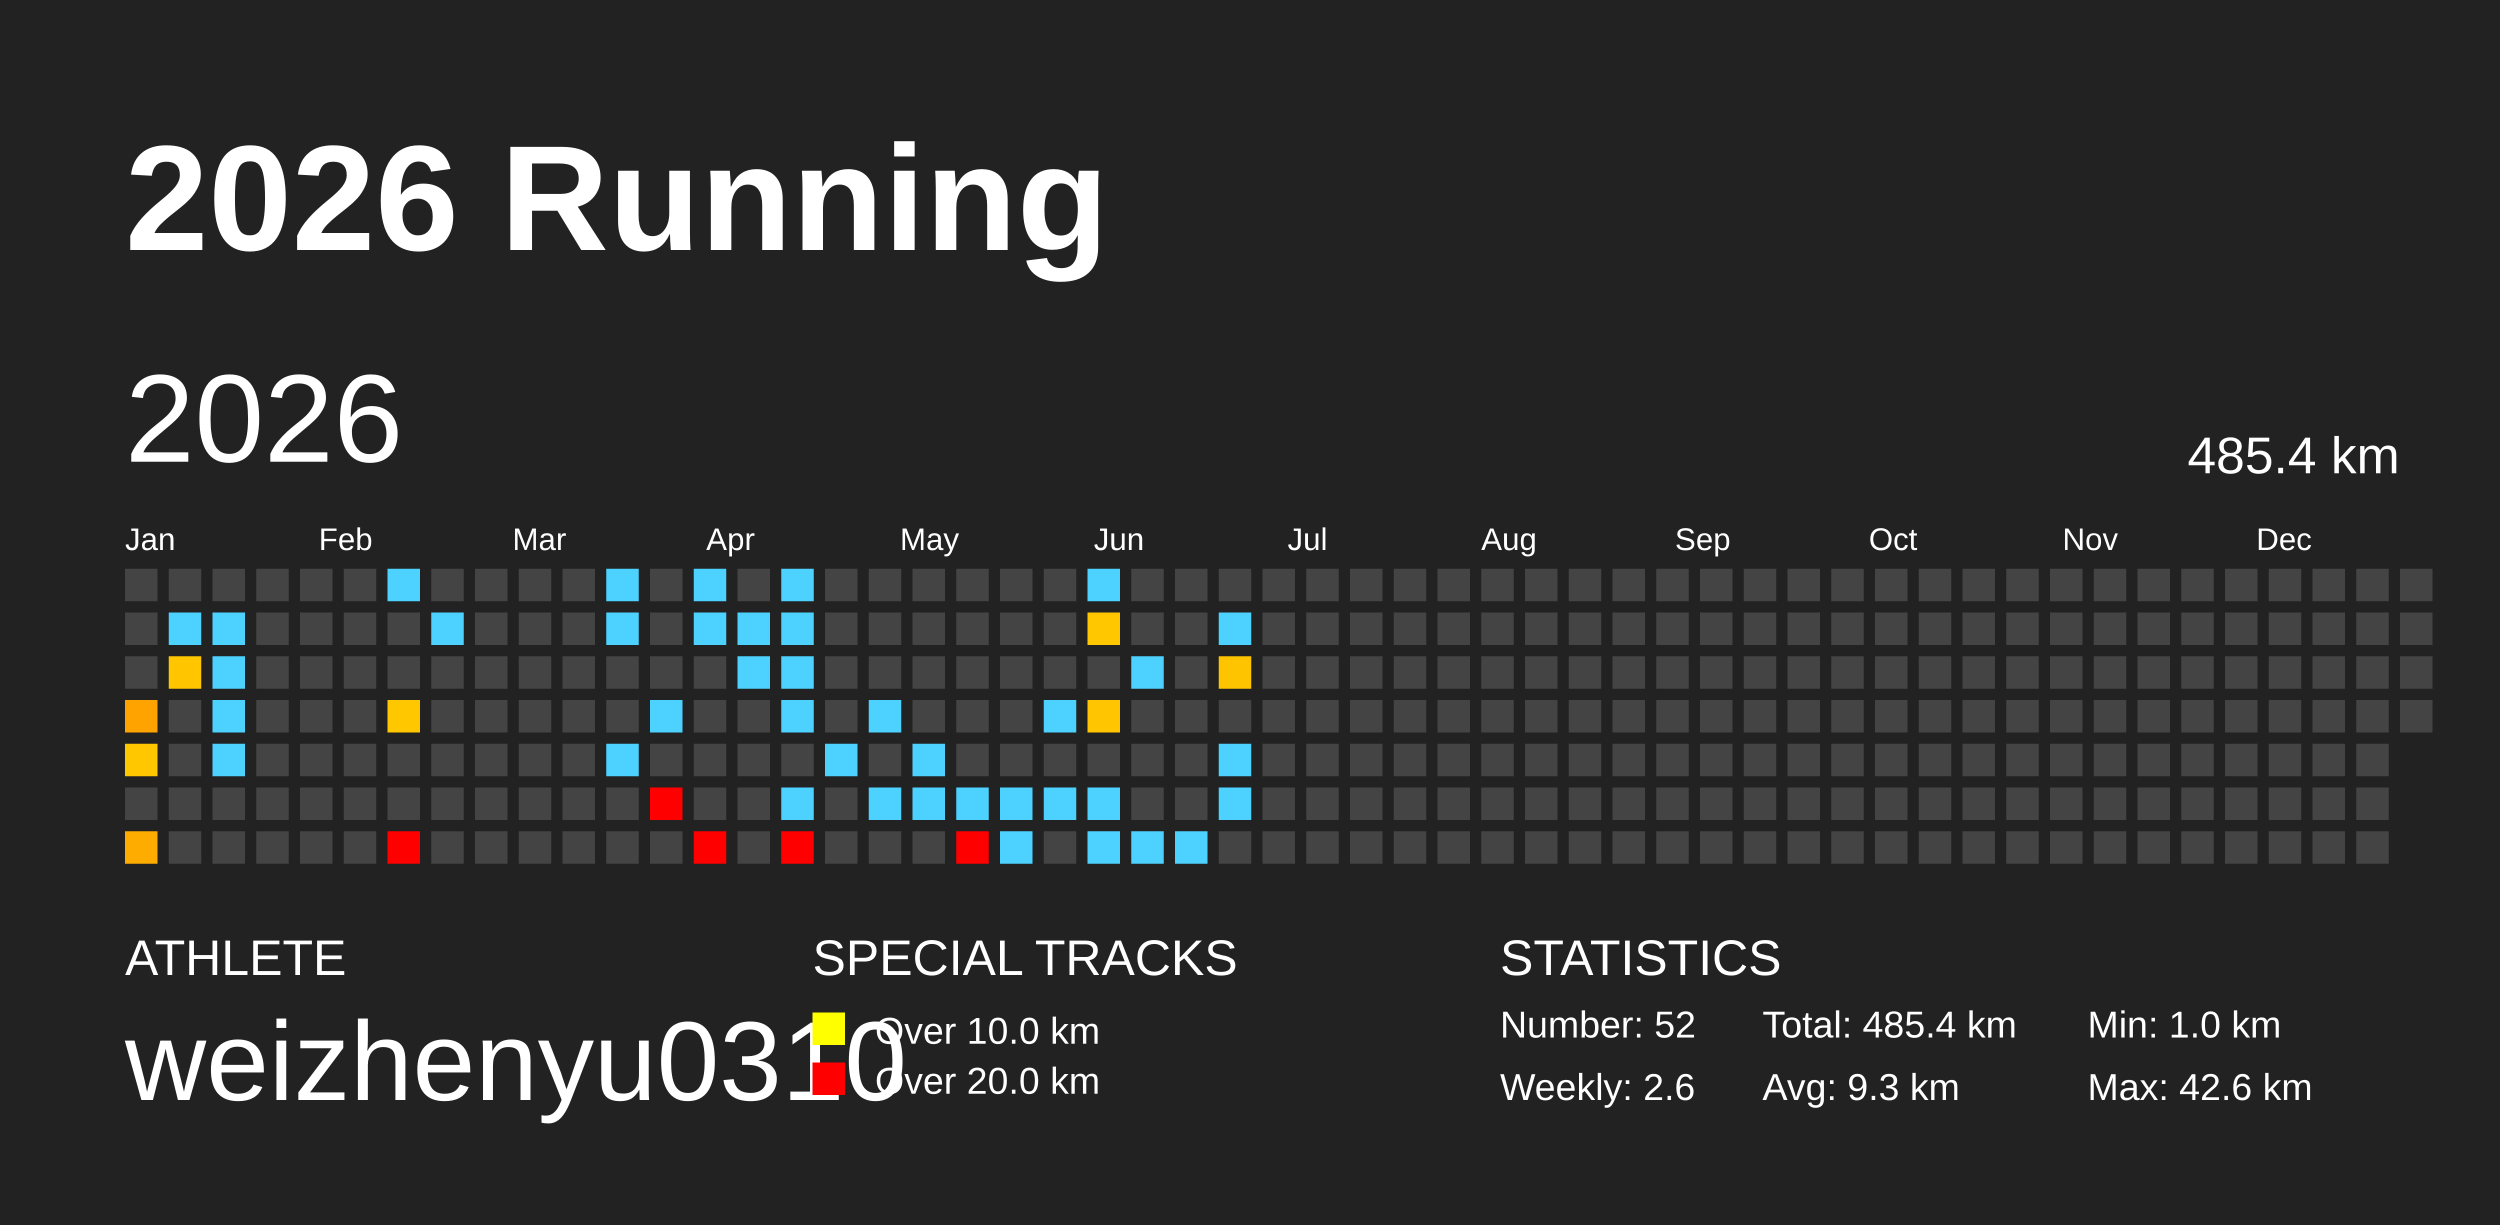
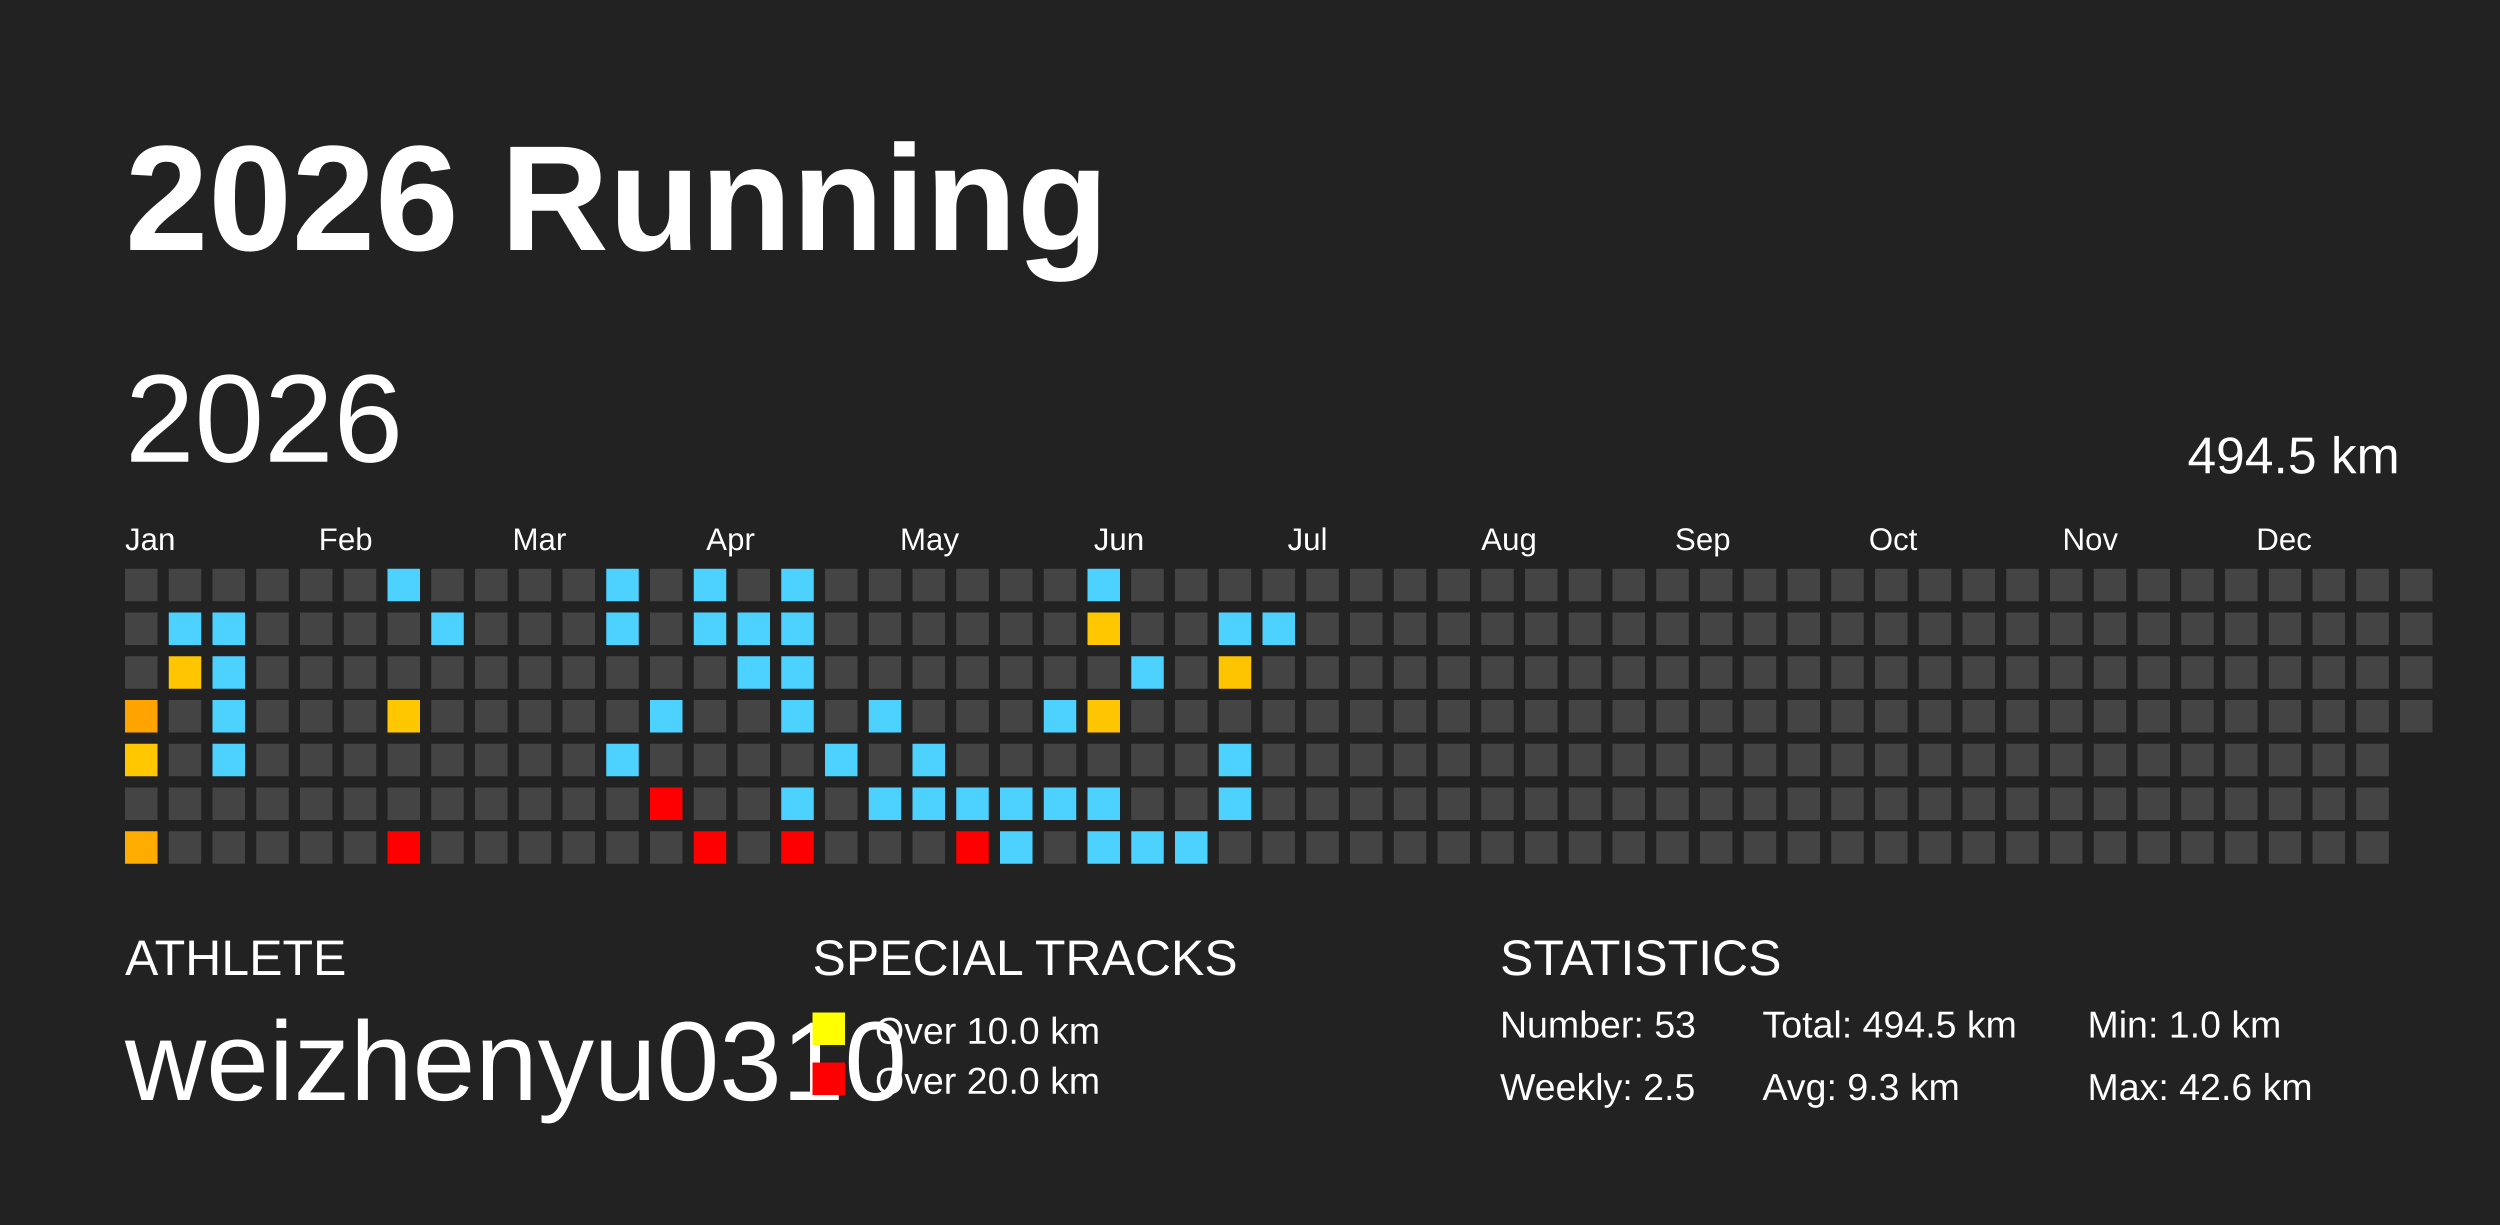
<svg xmlns="http://www.w3.org/2000/svg" baseProfile="full" height="98mm" version="1.1" viewBox="0,0,200,98" width="200mm">
  <defs />
  <rect fill="#222222" height="98" width="200" x="0" y="0" />
  <text fill="#FFFFFF" style="font-size:12px; font-family:Arial; font-weight:bold;" x="10" y="20">2026 Running</text>
  <text fill="#FFFFFF" style="font-size:4px; font-family:Arial" x="10" y="78">ATHLETE</text>
  <text fill="#FFFFFF" style="font-size:9px; font-family:Arial" x="10" y="88">weizhenyu0310</text>
  <text fill="#FFFFFF" style="font-size:4px; font-family:Arial" x="65" y="78">SPECIAL TRACKS</text>
  <rect fill="yellow" height="2.6" width="2.6" x="65" y="81" />
  <text fill="#FFFFFF" style="font-size:3px; font-family:Arial" x="70" y="83.5">Over 10.0 km</text>
  <rect fill="red" height="2.6" width="2.6" x="65" y="85" />
  <text fill="#FFFFFF" style="font-size:3px; font-family:Arial" x="70" y="87.5">Over 20.0 km</text>
  <text fill="#FFFFFF" style="font-size:4px; font-family:Arial" x="120" y="78">STATISTICS</text>
-   <text fill="#FFFFFF" style="font-size:3px; font-family:Arial" x="120" y="83">Number: 52</text>
-   <text fill="#FFFFFF" style="font-size:3px; font-family:Arial" x="120" y="88">Weekly: 2.6</text>
-   <text fill="#FFFFFF" style="font-size:3px; font-family:Arial" x="141" y="83">Total: 485.4 km</text>
+   <text fill="#FFFFFF" style="font-size:3px; font-family:Arial" x="120" y="83">Number: 53</text>
+   <text fill="#FFFFFF" style="font-size:3px; font-family:Arial" x="120" y="88">Weekly: 2.5</text>
+   <text fill="#FFFFFF" style="font-size:3px; font-family:Arial" x="141" y="83">Total: 494.5 km</text>
  <text fill="#FFFFFF" style="font-size:3px; font-family:Arial" x="141" y="88">Avg: 9.3 km</text>
  <text fill="#FFFFFF" style="font-size:3px; font-family:Arial" x="167" y="83">Min: 1.0 km</text>
  <text fill="#FFFFFF" style="font-size:3px; font-family:Arial" x="167" y="88">Max: 42.6 km</text>
  <text dominant-baseline="hanging" fill="#FFFFFF" style="font-size:10.0px; font-family:Arial;" x="10" y="30">2026</text>
-   <text dominant-baseline="hanging" fill="#FFFFFF" style="font-size:4.125px; font-family:Arial;" x="175" y="35">485.4 km</text>
+   <text dominant-baseline="hanging" fill="#FFFFFF" style="font-size:4.125px; font-family:Arial;" x="175" y="35">494.5 km</text>
  <text fill="#FFFFFF" style="font-size:2.5px; font-family:Arial" x="10.0" y="44">Jan</text>
  <text fill="#FFFFFF" style="font-size:2.5px; font-family:Arial" x="25.5" y="44">Feb</text>
  <text fill="#FFFFFF" style="font-size:2.5px; font-family:Arial" x="41.0" y="44">Mar</text>
  <text fill="#FFFFFF" style="font-size:2.5px; font-family:Arial" x="56.5" y="44">Apr</text>
  <text fill="#FFFFFF" style="font-size:2.5px; font-family:Arial" x="72.0" y="44">May</text>
  <text fill="#FFFFFF" style="font-size:2.5px; font-family:Arial" x="87.5" y="44">Jun</text>
  <text fill="#FFFFFF" style="font-size:2.5px; font-family:Arial" x="103.0" y="44">Jul</text>
  <text fill="#FFFFFF" style="font-size:2.5px; font-family:Arial" x="118.5" y="44">Aug</text>
  <text fill="#FFFFFF" style="font-size:2.5px; font-family:Arial" x="134.0" y="44">Sep</text>
  <text fill="#FFFFFF" style="font-size:2.5px; font-family:Arial" x="149.5" y="44">Oct</text>
  <text fill="#FFFFFF" style="font-size:2.5px; font-family:Arial" x="165.0" y="44">Nov</text>
  <text fill="#FFFFFF" style="font-size:2.5px; font-family:Arial" x="180.5" y="44">Dec</text>
  <rect fill="#444444" height="2.6" width="2.6" x="10.0" y="45.5" />
  <rect fill="#444444" height="2.6" width="2.6" x="10.0" y="49.0" />
  <rect fill="#444444" height="2.6" width="2.6" x="10.0" y="52.5" />
  <rect fill="#ffa300" height="2.6" width="2.6" x="10.0" y="56.0" />
  <rect fill="#ffc700" height="2.6" width="2.6" x="10.0" y="59.5" />
  <rect fill="#444444" height="2.6" width="2.6" x="10.0" y="63.0" />
  <rect fill="#ffac00" height="2.6" width="2.6" x="10.0" y="66.5" />
  <rect fill="#444444" height="2.6" width="2.6" x="13.5" y="45.5" />
  <rect fill="#4dd2ff" height="2.6" width="2.6" x="13.5" y="49.0" />
  <rect fill="#ffc600" height="2.6" width="2.6" x="13.5" y="52.5" />
  <rect fill="#444444" height="2.6" width="2.6" x="13.5" y="56.0" />
  <rect fill="#444444" height="2.6" width="2.6" x="13.5" y="59.5" />
  <rect fill="#444444" height="2.6" width="2.6" x="13.5" y="63.0" />
  <rect fill="#444444" height="2.6" width="2.6" x="13.5" y="66.5" />
  <rect fill="#444444" height="2.6" width="2.6" x="17.0" y="45.5" />
  <rect fill="#4dd2ff" height="2.6" width="2.6" x="17.0" y="49.0" />
  <rect fill="#4dd2ff" height="2.6" width="2.6" x="17.0" y="52.5" />
  <rect fill="#4dd2ff" height="2.6" width="2.6" x="17.0" y="56.0" />
  <rect fill="#4dd2ff" height="2.6" width="2.6" x="17.0" y="59.5" />
  <rect fill="#444444" height="2.6" width="2.6" x="17.0" y="63.0" />
  <rect fill="#444444" height="2.6" width="2.6" x="17.0" y="66.5" />
  <rect fill="#444444" height="2.6" width="2.6" x="20.5" y="45.5" />
  <rect fill="#444444" height="2.6" width="2.6" x="20.5" y="49.0" />
  <rect fill="#444444" height="2.6" width="2.6" x="20.5" y="52.5" />
  <rect fill="#444444" height="2.6" width="2.6" x="20.5" y="56.0" />
  <rect fill="#444444" height="2.6" width="2.6" x="20.5" y="59.5" />
  <rect fill="#444444" height="2.6" width="2.6" x="20.5" y="63.0" />
  <rect fill="#444444" height="2.6" width="2.6" x="20.5" y="66.5" />
  <rect fill="#444444" height="2.6" width="2.6" x="24.0" y="45.5" />
  <rect fill="#444444" height="2.6" width="2.6" x="24.0" y="49.0" />
  <rect fill="#444444" height="2.6" width="2.6" x="24.0" y="52.5" />
  <rect fill="#444444" height="2.6" width="2.6" x="24.0" y="56.0" />
  <rect fill="#444444" height="2.6" width="2.6" x="24.0" y="59.5" />
  <rect fill="#444444" height="2.6" width="2.6" x="24.0" y="63.0" />
  <rect fill="#444444" height="2.6" width="2.6" x="24.0" y="66.5" />
  <rect fill="#444444" height="2.6" width="2.6" x="27.5" y="45.5" />
  <rect fill="#444444" height="2.6" width="2.6" x="27.5" y="49.0" />
  <rect fill="#444444" height="2.6" width="2.6" x="27.5" y="52.5" />
  <rect fill="#444444" height="2.6" width="2.6" x="27.5" y="56.0" />
  <rect fill="#444444" height="2.6" width="2.6" x="27.5" y="59.5" />
  <rect fill="#444444" height="2.6" width="2.6" x="27.5" y="63.0" />
  <rect fill="#444444" height="2.6" width="2.6" x="27.5" y="66.5" />
  <rect fill="#4dd2ff" height="2.6" width="2.6" x="31.0" y="45.5" />
  <rect fill="#444444" height="2.6" width="2.6" x="31.0" y="49.0" />
  <rect fill="#444444" height="2.6" width="2.6" x="31.0" y="52.5" />
  <rect fill="#ffc700" height="2.6" width="2.6" x="31.0" y="56.0" />
  <rect fill="#444444" height="2.6" width="2.6" x="31.0" y="59.5" />
  <rect fill="#444444" height="2.6" width="2.6" x="31.0" y="63.0" />
  <rect fill="red" height="2.6" width="2.6" x="31.0" y="66.5" />
  <rect fill="#444444" height="2.6" width="2.6" x="34.5" y="45.5" />
  <rect fill="#4dd2ff" height="2.6" width="2.6" x="34.5" y="49.0" />
  <rect fill="#444444" height="2.6" width="2.6" x="34.5" y="52.5" />
  <rect fill="#444444" height="2.6" width="2.6" x="34.5" y="56.0" />
  <rect fill="#444444" height="2.6" width="2.6" x="34.5" y="59.5" />
  <rect fill="#444444" height="2.6" width="2.6" x="34.5" y="63.0" />
  <rect fill="#444444" height="2.6" width="2.6" x="34.5" y="66.5" />
  <rect fill="#444444" height="2.6" width="2.6" x="38.0" y="45.5" />
  <rect fill="#444444" height="2.6" width="2.6" x="38.0" y="49.0" />
  <rect fill="#444444" height="2.6" width="2.6" x="38.0" y="52.5" />
  <rect fill="#444444" height="2.6" width="2.6" x="38.0" y="56.0" />
  <rect fill="#444444" height="2.6" width="2.6" x="38.0" y="59.5" />
  <rect fill="#444444" height="2.6" width="2.6" x="38.0" y="63.0" />
  <rect fill="#444444" height="2.6" width="2.6" x="38.0" y="66.5" />
  <rect fill="#444444" height="2.6" width="2.6" x="41.5" y="45.5" />
  <rect fill="#444444" height="2.6" width="2.6" x="41.5" y="49.0" />
  <rect fill="#444444" height="2.6" width="2.6" x="41.5" y="52.5" />
  <rect fill="#444444" height="2.6" width="2.6" x="41.5" y="56.0" />
  <rect fill="#444444" height="2.6" width="2.6" x="41.5" y="59.5" />
  <rect fill="#444444" height="2.6" width="2.6" x="41.5" y="63.0" />
  <rect fill="#444444" height="2.6" width="2.6" x="41.5" y="66.5" />
  <rect fill="#444444" height="2.6" width="2.6" x="45.0" y="45.5" />
  <rect fill="#444444" height="2.6" width="2.6" x="45.0" y="49.0" />
  <rect fill="#444444" height="2.6" width="2.6" x="45.0" y="52.5" />
  <rect fill="#444444" height="2.6" width="2.6" x="45.0" y="56.0" />
  <rect fill="#444444" height="2.6" width="2.6" x="45.0" y="59.5" />
  <rect fill="#444444" height="2.6" width="2.6" x="45.0" y="63.0" />
  <rect fill="#444444" height="2.6" width="2.6" x="45.0" y="66.5" />
  <rect fill="#4dd2ff" height="2.6" width="2.6" x="48.5" y="45.5" />
  <rect fill="#4dd2ff" height="2.6" width="2.6" x="48.5" y="49.0" />
  <rect fill="#444444" height="2.6" width="2.6" x="48.5" y="52.5" />
  <rect fill="#444444" height="2.6" width="2.6" x="48.5" y="56.0" />
  <rect fill="#4dd2ff" height="2.6" width="2.6" x="48.5" y="59.5" />
  <rect fill="#444444" height="2.6" width="2.6" x="48.5" y="63.0" />
  <rect fill="#444444" height="2.6" width="2.6" x="48.5" y="66.5" />
  <rect fill="#444444" height="2.6" width="2.6" x="52.0" y="45.5" />
  <rect fill="#444444" height="2.6" width="2.6" x="52.0" y="49.0" />
  <rect fill="#444444" height="2.6" width="2.6" x="52.0" y="52.5" />
  <rect fill="#4dd2ff" height="2.6" width="2.6" x="52.0" y="56.0" />
  <rect fill="#444444" height="2.6" width="2.6" x="52.0" y="59.5" />
  <rect fill="red" height="2.6" width="2.6" x="52.0" y="63.0" />
  <rect fill="#444444" height="2.6" width="2.6" x="52.0" y="66.5" />
  <rect fill="#4dd2ff" height="2.6" width="2.6" x="55.5" y="45.5" />
  <rect fill="#4dd2ff" height="2.6" width="2.6" x="55.5" y="49.0" />
  <rect fill="#444444" height="2.6" width="2.6" x="55.5" y="52.5" />
  <rect fill="#444444" height="2.6" width="2.6" x="55.5" y="56.0" />
  <rect fill="#444444" height="2.6" width="2.6" x="55.5" y="59.5" />
  <rect fill="#444444" height="2.6" width="2.6" x="55.5" y="63.0" />
  <rect fill="red" height="2.6" width="2.6" x="55.5" y="66.5" />
  <rect fill="#444444" height="2.6" width="2.6" x="59.0" y="45.5" />
  <rect fill="#4dd2ff" height="2.6" width="2.6" x="59.0" y="49.0" />
  <rect fill="#4dd2ff" height="2.6" width="2.6" x="59.0" y="52.5" />
  <rect fill="#444444" height="2.6" width="2.6" x="59.0" y="56.0" />
  <rect fill="#444444" height="2.6" width="2.6" x="59.0" y="59.5" />
  <rect fill="#444444" height="2.6" width="2.6" x="59.0" y="63.0" />
  <rect fill="#444444" height="2.6" width="2.6" x="59.0" y="66.5" />
  <rect fill="#4dd2ff" height="2.6" width="2.6" x="62.5" y="45.5" />
  <rect fill="#4dd2ff" height="2.6" width="2.6" x="62.5" y="49.0" />
  <rect fill="#4dd2ff" height="2.6" width="2.6" x="62.5" y="52.5" />
  <rect fill="#4dd2ff" height="2.6" width="2.6" x="62.5" y="56.0" />
  <rect fill="#444444" height="2.6" width="2.6" x="62.5" y="59.5" />
  <rect fill="#4dd2ff" height="2.6" width="2.6" x="62.5" y="63.0" />
  <rect fill="red" height="2.6" width="2.6" x="62.5" y="66.5" />
  <rect fill="#444444" height="2.6" width="2.6" x="66.0" y="45.5" />
  <rect fill="#444444" height="2.6" width="2.6" x="66.0" y="49.0" />
  <rect fill="#444444" height="2.6" width="2.6" x="66.0" y="52.5" />
  <rect fill="#444444" height="2.6" width="2.6" x="66.0" y="56.0" />
  <rect fill="#4dd2ff" height="2.6" width="2.6" x="66.0" y="59.5" />
  <rect fill="#444444" height="2.6" width="2.6" x="66.0" y="63.0" />
  <rect fill="#444444" height="2.6" width="2.6" x="66.0" y="66.5" />
  <rect fill="#444444" height="2.6" width="2.6" x="69.5" y="45.5" />
  <rect fill="#444444" height="2.6" width="2.6" x="69.5" y="49.0" />
  <rect fill="#444444" height="2.6" width="2.6" x="69.5" y="52.5" />
  <rect fill="#4dd2ff" height="2.6" width="2.6" x="69.5" y="56.0" />
  <rect fill="#444444" height="2.6" width="2.6" x="69.5" y="59.5" />
  <rect fill="#4dd2ff" height="2.6" width="2.6" x="69.5" y="63.0" />
  <rect fill="#444444" height="2.6" width="2.6" x="69.5" y="66.5" />
  <rect fill="#444444" height="2.6" width="2.6" x="73.0" y="45.5" />
  <rect fill="#444444" height="2.6" width="2.6" x="73.0" y="49.0" />
  <rect fill="#444444" height="2.6" width="2.6" x="73.0" y="52.5" />
  <rect fill="#444444" height="2.6" width="2.6" x="73.0" y="56.0" />
  <rect fill="#4dd2ff" height="2.6" width="2.6" x="73.0" y="59.5" />
  <rect fill="#4dd2ff" height="2.6" width="2.6" x="73.0" y="63.0" />
  <rect fill="#444444" height="2.6" width="2.6" x="73.0" y="66.5" />
  <rect fill="#444444" height="2.6" width="2.6" x="76.5" y="45.5" />
  <rect fill="#444444" height="2.6" width="2.6" x="76.5" y="49.0" />
  <rect fill="#444444" height="2.6" width="2.6" x="76.5" y="52.5" />
  <rect fill="#444444" height="2.6" width="2.6" x="76.5" y="56.0" />
  <rect fill="#444444" height="2.6" width="2.6" x="76.5" y="59.5" />
  <rect fill="#4dd2ff" height="2.6" width="2.6" x="76.5" y="63.0" />
  <rect fill="red" height="2.6" width="2.6" x="76.5" y="66.5" />
  <rect fill="#444444" height="2.6" width="2.6" x="80.0" y="45.5" />
  <rect fill="#444444" height="2.6" width="2.6" x="80.0" y="49.0" />
  <rect fill="#444444" height="2.6" width="2.6" x="80.0" y="52.5" />
  <rect fill="#444444" height="2.6" width="2.6" x="80.0" y="56.0" />
  <rect fill="#444444" height="2.6" width="2.6" x="80.0" y="59.5" />
  <rect fill="#4dd2ff" height="2.6" width="2.6" x="80.0" y="63.0" />
  <rect fill="#4dd2ff" height="2.6" width="2.6" x="80.0" y="66.5" />
  <rect fill="#444444" height="2.6" width="2.6" x="83.5" y="45.5" />
  <rect fill="#444444" height="2.6" width="2.6" x="83.5" y="49.0" />
  <rect fill="#444444" height="2.6" width="2.6" x="83.5" y="52.5" />
  <rect fill="#4dd2ff" height="2.6" width="2.6" x="83.5" y="56.0" />
  <rect fill="#444444" height="2.6" width="2.6" x="83.5" y="59.5" />
  <rect fill="#4dd2ff" height="2.6" width="2.6" x="83.5" y="63.0" />
  <rect fill="#444444" height="2.6" width="2.6" x="83.5" y="66.5" />
  <rect fill="#4dd2ff" height="2.6" width="2.6" x="87.0" y="45.5" />
  <rect fill="#ffc700" height="2.6" width="2.6" x="87.0" y="49.0" />
  <rect fill="#444444" height="2.6" width="2.6" x="87.0" y="52.5" />
  <rect fill="#ffc500" height="2.6" width="2.6" x="87.0" y="56.0" />
  <rect fill="#444444" height="2.6" width="2.6" x="87.0" y="59.5" />
  <rect fill="#4dd2ff" height="2.6" width="2.6" x="87.0" y="63.0" />
  <rect fill="#4dd2ff" height="2.6" width="2.6" x="87.0" y="66.5" />
  <rect fill="#444444" height="2.6" width="2.6" x="90.5" y="45.5" />
  <rect fill="#444444" height="2.6" width="2.6" x="90.5" y="49.0" />
  <rect fill="#4dd2ff" height="2.6" width="2.6" x="90.5" y="52.5" />
  <rect fill="#444444" height="2.6" width="2.6" x="90.5" y="56.0" />
  <rect fill="#444444" height="2.6" width="2.6" x="90.5" y="59.5" />
  <rect fill="#444444" height="2.6" width="2.6" x="90.5" y="63.0" />
  <rect fill="#4dd2ff" height="2.6" width="2.6" x="90.5" y="66.5" />
  <rect fill="#444444" height="2.6" width="2.6" x="94.0" y="45.5" />
  <rect fill="#444444" height="2.6" width="2.6" x="94.0" y="49.0" />
  <rect fill="#444444" height="2.6" width="2.6" x="94.0" y="52.5" />
  <rect fill="#444444" height="2.6" width="2.6" x="94.0" y="56.0" />
  <rect fill="#444444" height="2.6" width="2.6" x="94.0" y="59.5" />
  <rect fill="#444444" height="2.6" width="2.6" x="94.0" y="63.0" />
  <rect fill="#4dd2ff" height="2.6" width="2.6" x="94.0" y="66.5" />
  <rect fill="#444444" height="2.6" width="2.6" x="97.5" y="45.5" />
  <rect fill="#4dd2ff" height="2.6" width="2.6" x="97.5" y="49.0" />
  <rect fill="#ffc400" height="2.6" width="2.6" x="97.5" y="52.5" />
  <rect fill="#444444" height="2.6" width="2.6" x="97.5" y="56.0" />
  <rect fill="#4dd2ff" height="2.6" width="2.6" x="97.5" y="59.5" />
  <rect fill="#4dd2ff" height="2.6" width="2.6" x="97.5" y="63.0" />
  <rect fill="#444444" height="2.6" width="2.6" x="97.5" y="66.5" />
  <rect fill="#444444" height="2.6" width="2.6" x="101.0" y="45.5" />
-   <rect fill="#444444" height="2.6" width="2.6" x="101.0" y="49.0" />
+   <rect fill="#4dd2ff" height="2.6" width="2.6" x="101.0" y="49.0" />
  <rect fill="#444444" height="2.6" width="2.6" x="101.0" y="52.5" />
  <rect fill="#444444" height="2.6" width="2.6" x="101.0" y="56.0" />
  <rect fill="#444444" height="2.6" width="2.6" x="101.0" y="59.5" />
  <rect fill="#444444" height="2.6" width="2.6" x="101.0" y="63.0" />
  <rect fill="#444444" height="2.6" width="2.6" x="101.0" y="66.5" />
  <rect fill="#444444" height="2.6" width="2.6" x="104.5" y="45.5" />
  <rect fill="#444444" height="2.6" width="2.6" x="104.5" y="49.0" />
  <rect fill="#444444" height="2.6" width="2.6" x="104.5" y="52.5" />
  <rect fill="#444444" height="2.6" width="2.6" x="104.5" y="56.0" />
  <rect fill="#444444" height="2.6" width="2.6" x="104.5" y="59.5" />
  <rect fill="#444444" height="2.6" width="2.6" x="104.5" y="63.0" />
  <rect fill="#444444" height="2.6" width="2.6" x="104.5" y="66.5" />
  <rect fill="#444444" height="2.6" width="2.6" x="108.0" y="45.5" />
  <rect fill="#444444" height="2.6" width="2.6" x="108.0" y="49.0" />
  <rect fill="#444444" height="2.6" width="2.6" x="108.0" y="52.5" />
  <rect fill="#444444" height="2.6" width="2.6" x="108.0" y="56.0" />
  <rect fill="#444444" height="2.6" width="2.6" x="108.0" y="59.5" />
  <rect fill="#444444" height="2.6" width="2.6" x="108.0" y="63.0" />
  <rect fill="#444444" height="2.6" width="2.6" x="108.0" y="66.5" />
  <rect fill="#444444" height="2.6" width="2.6" x="111.5" y="45.5" />
  <rect fill="#444444" height="2.6" width="2.6" x="111.5" y="49.0" />
  <rect fill="#444444" height="2.6" width="2.6" x="111.5" y="52.5" />
  <rect fill="#444444" height="2.6" width="2.6" x="111.5" y="56.0" />
  <rect fill="#444444" height="2.6" width="2.6" x="111.5" y="59.5" />
  <rect fill="#444444" height="2.6" width="2.6" x="111.5" y="63.0" />
  <rect fill="#444444" height="2.6" width="2.6" x="111.5" y="66.5" />
  <rect fill="#444444" height="2.6" width="2.6" x="115.0" y="45.5" />
  <rect fill="#444444" height="2.6" width="2.6" x="115.0" y="49.0" />
  <rect fill="#444444" height="2.6" width="2.6" x="115.0" y="52.5" />
  <rect fill="#444444" height="2.6" width="2.6" x="115.0" y="56.0" />
  <rect fill="#444444" height="2.6" width="2.6" x="115.0" y="59.5" />
  <rect fill="#444444" height="2.6" width="2.6" x="115.0" y="63.0" />
  <rect fill="#444444" height="2.6" width="2.6" x="115.0" y="66.5" />
  <rect fill="#444444" height="2.6" width="2.6" x="118.5" y="45.5" />
  <rect fill="#444444" height="2.6" width="2.6" x="118.5" y="49.0" />
  <rect fill="#444444" height="2.6" width="2.6" x="118.5" y="52.5" />
  <rect fill="#444444" height="2.6" width="2.6" x="118.5" y="56.0" />
  <rect fill="#444444" height="2.6" width="2.6" x="118.5" y="59.5" />
  <rect fill="#444444" height="2.6" width="2.6" x="118.5" y="63.0" />
  <rect fill="#444444" height="2.6" width="2.6" x="118.5" y="66.5" />
  <rect fill="#444444" height="2.6" width="2.6" x="122.0" y="45.5" />
  <rect fill="#444444" height="2.6" width="2.6" x="122.0" y="49.0" />
  <rect fill="#444444" height="2.6" width="2.6" x="122.0" y="52.5" />
  <rect fill="#444444" height="2.6" width="2.6" x="122.0" y="56.0" />
  <rect fill="#444444" height="2.6" width="2.6" x="122.0" y="59.5" />
  <rect fill="#444444" height="2.6" width="2.6" x="122.0" y="63.0" />
  <rect fill="#444444" height="2.6" width="2.6" x="122.0" y="66.5" />
  <rect fill="#444444" height="2.6" width="2.6" x="125.5" y="45.5" />
  <rect fill="#444444" height="2.6" width="2.6" x="125.5" y="49.0" />
  <rect fill="#444444" height="2.6" width="2.6" x="125.5" y="52.5" />
  <rect fill="#444444" height="2.6" width="2.6" x="125.5" y="56.0" />
  <rect fill="#444444" height="2.6" width="2.6" x="125.5" y="59.5" />
  <rect fill="#444444" height="2.6" width="2.6" x="125.5" y="63.0" />
  <rect fill="#444444" height="2.6" width="2.6" x="125.5" y="66.5" />
  <rect fill="#444444" height="2.6" width="2.6" x="129.0" y="45.5" />
  <rect fill="#444444" height="2.6" width="2.6" x="129.0" y="49.0" />
  <rect fill="#444444" height="2.6" width="2.6" x="129.0" y="52.5" />
  <rect fill="#444444" height="2.6" width="2.6" x="129.0" y="56.0" />
  <rect fill="#444444" height="2.6" width="2.6" x="129.0" y="59.5" />
  <rect fill="#444444" height="2.6" width="2.6" x="129.0" y="63.0" />
  <rect fill="#444444" height="2.6" width="2.6" x="129.0" y="66.5" />
  <rect fill="#444444" height="2.6" width="2.6" x="132.5" y="45.5" />
  <rect fill="#444444" height="2.6" width="2.6" x="132.5" y="49.0" />
  <rect fill="#444444" height="2.6" width="2.6" x="132.5" y="52.5" />
  <rect fill="#444444" height="2.6" width="2.6" x="132.5" y="56.0" />
  <rect fill="#444444" height="2.6" width="2.6" x="132.5" y="59.5" />
  <rect fill="#444444" height="2.6" width="2.6" x="132.5" y="63.0" />
  <rect fill="#444444" height="2.6" width="2.6" x="132.5" y="66.5" />
  <rect fill="#444444" height="2.6" width="2.6" x="136.0" y="45.5" />
  <rect fill="#444444" height="2.6" width="2.6" x="136.0" y="49.0" />
  <rect fill="#444444" height="2.6" width="2.6" x="136.0" y="52.5" />
  <rect fill="#444444" height="2.6" width="2.6" x="136.0" y="56.0" />
  <rect fill="#444444" height="2.6" width="2.6" x="136.0" y="59.5" />
  <rect fill="#444444" height="2.6" width="2.6" x="136.0" y="63.0" />
  <rect fill="#444444" height="2.6" width="2.6" x="136.0" y="66.5" />
  <rect fill="#444444" height="2.6" width="2.6" x="139.5" y="45.5" />
  <rect fill="#444444" height="2.6" width="2.6" x="139.5" y="49.0" />
  <rect fill="#444444" height="2.6" width="2.6" x="139.5" y="52.5" />
  <rect fill="#444444" height="2.6" width="2.6" x="139.5" y="56.0" />
  <rect fill="#444444" height="2.6" width="2.6" x="139.5" y="59.5" />
  <rect fill="#444444" height="2.6" width="2.6" x="139.5" y="63.0" />
  <rect fill="#444444" height="2.6" width="2.6" x="139.5" y="66.5" />
  <rect fill="#444444" height="2.6" width="2.6" x="143.0" y="45.5" />
  <rect fill="#444444" height="2.6" width="2.6" x="143.0" y="49.0" />
  <rect fill="#444444" height="2.6" width="2.6" x="143.0" y="52.5" />
  <rect fill="#444444" height="2.6" width="2.6" x="143.0" y="56.0" />
  <rect fill="#444444" height="2.6" width="2.6" x="143.0" y="59.5" />
  <rect fill="#444444" height="2.6" width="2.6" x="143.0" y="63.0" />
  <rect fill="#444444" height="2.6" width="2.6" x="143.0" y="66.5" />
  <rect fill="#444444" height="2.6" width="2.6" x="146.5" y="45.5" />
  <rect fill="#444444" height="2.6" width="2.6" x="146.5" y="49.0" />
  <rect fill="#444444" height="2.6" width="2.6" x="146.5" y="52.5" />
  <rect fill="#444444" height="2.6" width="2.6" x="146.5" y="56.0" />
  <rect fill="#444444" height="2.6" width="2.6" x="146.5" y="59.5" />
  <rect fill="#444444" height="2.6" width="2.6" x="146.5" y="63.0" />
  <rect fill="#444444" height="2.6" width="2.6" x="146.5" y="66.5" />
  <rect fill="#444444" height="2.6" width="2.6" x="150.0" y="45.5" />
  <rect fill="#444444" height="2.6" width="2.6" x="150.0" y="49.0" />
  <rect fill="#444444" height="2.6" width="2.6" x="150.0" y="52.5" />
  <rect fill="#444444" height="2.6" width="2.6" x="150.0" y="56.0" />
  <rect fill="#444444" height="2.6" width="2.6" x="150.0" y="59.5" />
  <rect fill="#444444" height="2.6" width="2.6" x="150.0" y="63.0" />
  <rect fill="#444444" height="2.6" width="2.6" x="150.0" y="66.5" />
  <rect fill="#444444" height="2.6" width="2.6" x="153.5" y="45.5" />
  <rect fill="#444444" height="2.6" width="2.6" x="153.5" y="49.0" />
  <rect fill="#444444" height="2.6" width="2.6" x="153.5" y="52.5" />
  <rect fill="#444444" height="2.6" width="2.6" x="153.5" y="56.0" />
  <rect fill="#444444" height="2.6" width="2.6" x="153.5" y="59.5" />
  <rect fill="#444444" height="2.6" width="2.6" x="153.5" y="63.0" />
  <rect fill="#444444" height="2.6" width="2.6" x="153.5" y="66.5" />
  <rect fill="#444444" height="2.6" width="2.6" x="157.0" y="45.5" />
  <rect fill="#444444" height="2.6" width="2.6" x="157.0" y="49.0" />
  <rect fill="#444444" height="2.6" width="2.6" x="157.0" y="52.5" />
  <rect fill="#444444" height="2.6" width="2.6" x="157.0" y="56.0" />
  <rect fill="#444444" height="2.6" width="2.6" x="157.0" y="59.5" />
  <rect fill="#444444" height="2.6" width="2.6" x="157.0" y="63.0" />
  <rect fill="#444444" height="2.6" width="2.6" x="157.0" y="66.5" />
  <rect fill="#444444" height="2.6" width="2.6" x="160.5" y="45.5" />
  <rect fill="#444444" height="2.6" width="2.6" x="160.5" y="49.0" />
  <rect fill="#444444" height="2.6" width="2.6" x="160.5" y="52.5" />
  <rect fill="#444444" height="2.6" width="2.6" x="160.5" y="56.0" />
  <rect fill="#444444" height="2.6" width="2.6" x="160.5" y="59.5" />
  <rect fill="#444444" height="2.6" width="2.6" x="160.5" y="63.0" />
  <rect fill="#444444" height="2.6" width="2.6" x="160.5" y="66.5" />
  <rect fill="#444444" height="2.6" width="2.6" x="164.0" y="45.5" />
  <rect fill="#444444" height="2.6" width="2.6" x="164.0" y="49.0" />
  <rect fill="#444444" height="2.6" width="2.6" x="164.0" y="52.5" />
  <rect fill="#444444" height="2.6" width="2.6" x="164.0" y="56.0" />
  <rect fill="#444444" height="2.6" width="2.6" x="164.0" y="59.5" />
  <rect fill="#444444" height="2.6" width="2.6" x="164.0" y="63.0" />
  <rect fill="#444444" height="2.6" width="2.6" x="164.0" y="66.5" />
  <rect fill="#444444" height="2.6" width="2.6" x="167.5" y="45.5" />
  <rect fill="#444444" height="2.6" width="2.6" x="167.5" y="49.0" />
  <rect fill="#444444" height="2.6" width="2.6" x="167.5" y="52.5" />
  <rect fill="#444444" height="2.6" width="2.6" x="167.5" y="56.0" />
  <rect fill="#444444" height="2.6" width="2.6" x="167.5" y="59.5" />
  <rect fill="#444444" height="2.6" width="2.6" x="167.5" y="63.0" />
  <rect fill="#444444" height="2.6" width="2.6" x="167.5" y="66.5" />
  <rect fill="#444444" height="2.6" width="2.6" x="171.0" y="45.5" />
  <rect fill="#444444" height="2.6" width="2.6" x="171.0" y="49.0" />
  <rect fill="#444444" height="2.6" width="2.6" x="171.0" y="52.5" />
  <rect fill="#444444" height="2.6" width="2.6" x="171.0" y="56.0" />
  <rect fill="#444444" height="2.6" width="2.6" x="171.0" y="59.5" />
  <rect fill="#444444" height="2.6" width="2.6" x="171.0" y="63.0" />
  <rect fill="#444444" height="2.6" width="2.6" x="171.0" y="66.5" />
  <rect fill="#444444" height="2.6" width="2.6" x="174.5" y="45.5" />
  <rect fill="#444444" height="2.6" width="2.6" x="174.5" y="49.0" />
  <rect fill="#444444" height="2.6" width="2.6" x="174.5" y="52.5" />
  <rect fill="#444444" height="2.6" width="2.6" x="174.5" y="56.0" />
  <rect fill="#444444" height="2.6" width="2.6" x="174.5" y="59.5" />
  <rect fill="#444444" height="2.6" width="2.6" x="174.5" y="63.0" />
  <rect fill="#444444" height="2.6" width="2.6" x="174.5" y="66.5" />
  <rect fill="#444444" height="2.6" width="2.6" x="178.0" y="45.5" />
  <rect fill="#444444" height="2.6" width="2.6" x="178.0" y="49.0" />
  <rect fill="#444444" height="2.6" width="2.6" x="178.0" y="52.5" />
  <rect fill="#444444" height="2.6" width="2.6" x="178.0" y="56.0" />
  <rect fill="#444444" height="2.6" width="2.6" x="178.0" y="59.5" />
  <rect fill="#444444" height="2.6" width="2.6" x="178.0" y="63.0" />
  <rect fill="#444444" height="2.6" width="2.6" x="178.0" y="66.5" />
  <rect fill="#444444" height="2.6" width="2.6" x="181.5" y="45.5" />
  <rect fill="#444444" height="2.6" width="2.6" x="181.5" y="49.0" />
  <rect fill="#444444" height="2.6" width="2.6" x="181.5" y="52.5" />
  <rect fill="#444444" height="2.6" width="2.6" x="181.5" y="56.0" />
  <rect fill="#444444" height="2.6" width="2.6" x="181.5" y="59.5" />
  <rect fill="#444444" height="2.6" width="2.6" x="181.5" y="63.0" />
  <rect fill="#444444" height="2.6" width="2.6" x="181.5" y="66.5" />
  <rect fill="#444444" height="2.6" width="2.6" x="185.0" y="45.5" />
  <rect fill="#444444" height="2.6" width="2.6" x="185.0" y="49.0" />
  <rect fill="#444444" height="2.6" width="2.6" x="185.0" y="52.5" />
  <rect fill="#444444" height="2.6" width="2.6" x="185.0" y="56.0" />
  <rect fill="#444444" height="2.6" width="2.6" x="185.0" y="59.5" />
  <rect fill="#444444" height="2.6" width="2.6" x="185.0" y="63.0" />
  <rect fill="#444444" height="2.6" width="2.6" x="185.0" y="66.5" />
  <rect fill="#444444" height="2.6" width="2.6" x="188.5" y="45.5" />
  <rect fill="#444444" height="2.6" width="2.6" x="188.5" y="49.0" />
  <rect fill="#444444" height="2.6" width="2.6" x="188.5" y="52.5" />
  <rect fill="#444444" height="2.6" width="2.6" x="188.5" y="56.0" />
  <rect fill="#444444" height="2.6" width="2.6" x="188.5" y="59.5" />
  <rect fill="#444444" height="2.6" width="2.6" x="188.5" y="63.0" />
  <rect fill="#444444" height="2.6" width="2.6" x="188.5" y="66.5" />
  <rect fill="#444444" height="2.6" width="2.6" x="192.0" y="45.5" />
  <rect fill="#444444" height="2.6" width="2.6" x="192.0" y="49.0" />
  <rect fill="#444444" height="2.6" width="2.6" x="192.0" y="52.5" />
  <rect fill="#444444" height="2.6" width="2.6" x="192.0" y="56.0" />
</svg>
